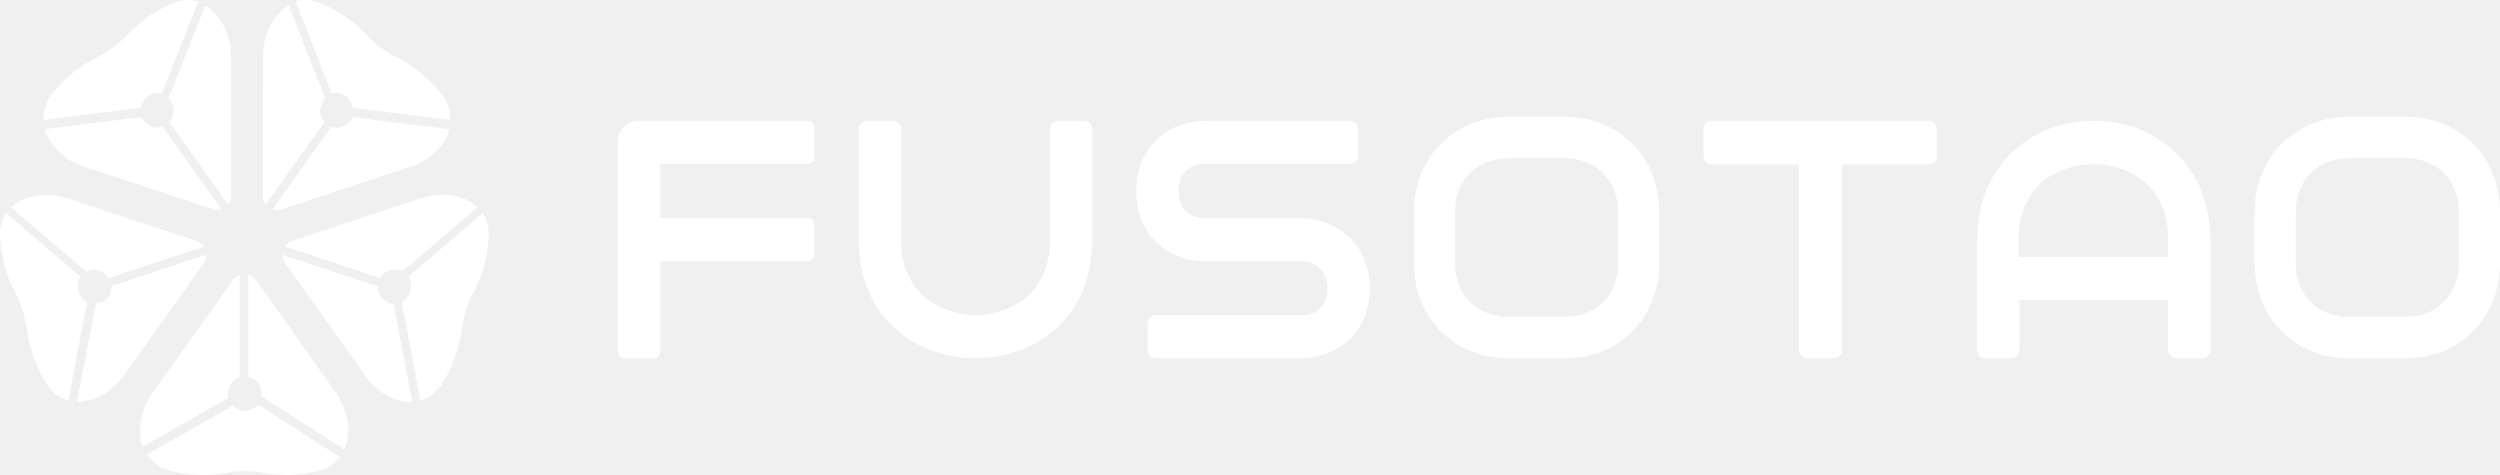
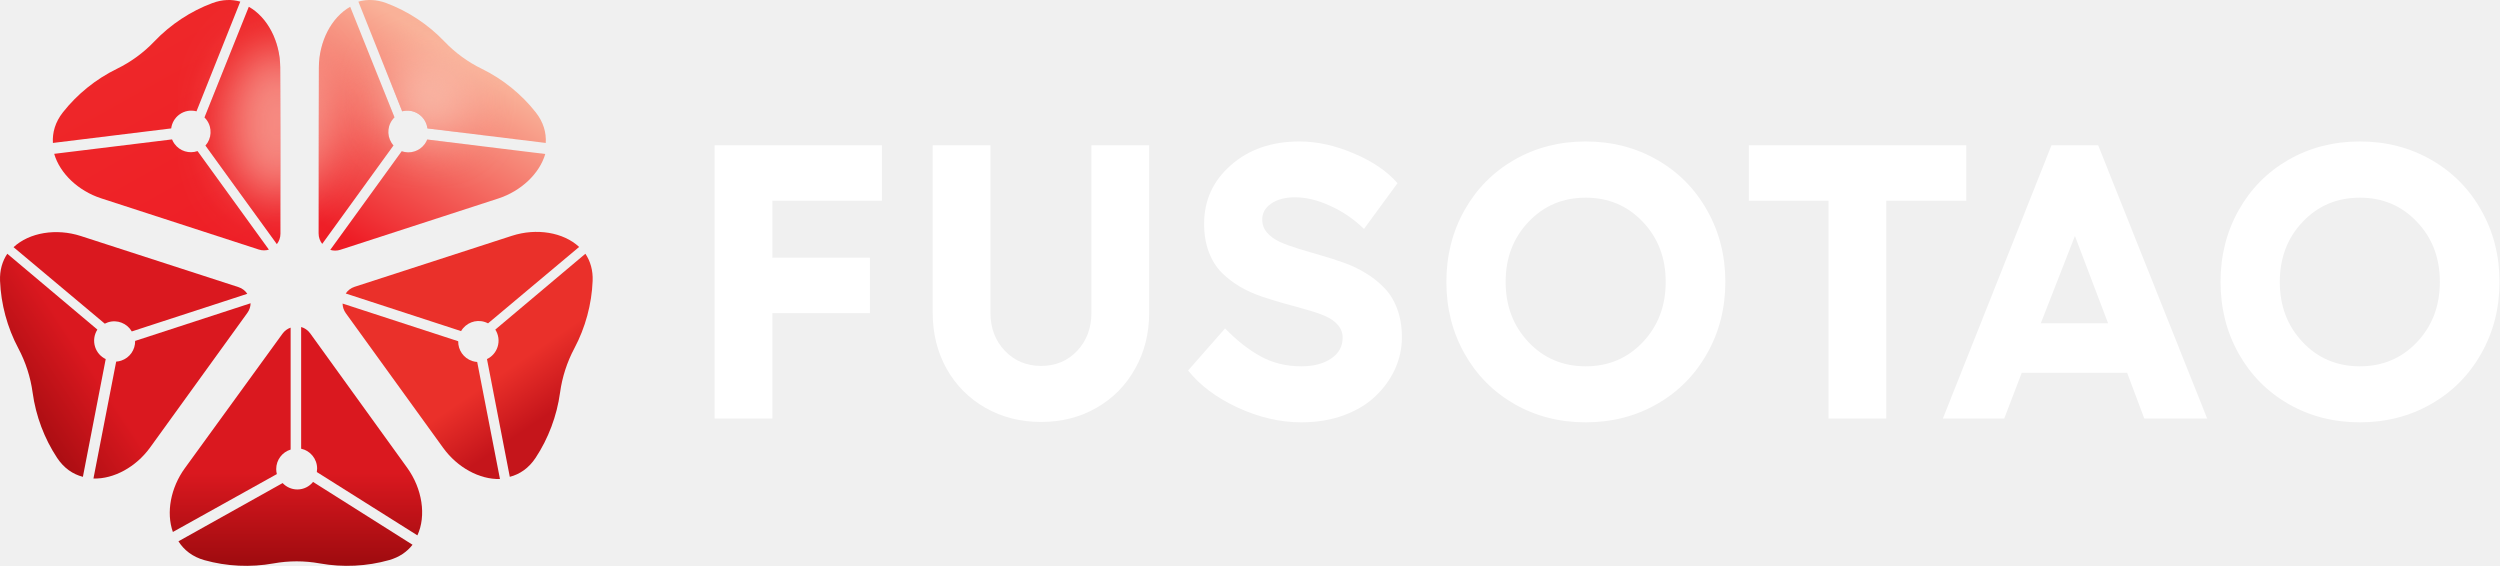
- <svg xmlns="http://www.w3.org/2000/svg" viewBox="0 0 200 38" version="1.1">
-   <g stroke="none" stroke-width="1" fill="none" fill-rule="evenodd">
-     <g id="logo-fusotao" transform="translate(0, -21)" fill="#FFFFFF">
-       <g id="FUSOTAO" transform="translate(0, 21)">
-         <path d="M38.618,17.041 L32.675,22.133 C32.886,22.467 32.953,22.892 32.824,23.3 C32.706,23.673 32.446,23.958 32.125,24.114 L33.631,32.022 C34.286,31.85 34.882,31.441 35.332,30.748 C36.173,29.453 36.737,27.933 36.947,26.365 C37.086,25.329 37.407,24.316 37.889,23.394 C38.62,21.996 39.035,20.421 39.096,18.864 C39.124,18.148 38.944,17.537 38.618,17.041 Z" fill-rule="nonzero" />
-         <path d="M30.417,22.236 C30.727,21.691 31.375,21.422 31.985,21.624 C32.059,21.649 32.129,21.679 32.195,21.715 L38.205,16.583 C37.16,15.595 35.388,15.301 33.77,15.835 L23.391,19.261 C23.139,19.345 22.941,19.507 22.808,19.71 L30.417,22.236 Z" fill-rule="nonzero" />
-         <path d="M29.236,30.078 C30.172,31.396 31.637,32.208 32.982,32.168 L31.48,24.308 C31.371,24.301 31.261,24.28 31.152,24.243 C30.577,24.053 30.215,23.503 30.228,22.916 L22.6,20.385 C22.603,20.608 22.671,20.833 22.812,21.032 L29.236,30.078 Z" fill-rule="nonzero" />
-         <path d="M27.214,36.583 L20.653,32.364 C20.408,32.673 20.035,32.87 19.616,32.87 C19.233,32.87 18.888,32.705 18.645,32.44 L11.772,36.351 C12.134,36.937 12.698,37.392 13.48,37.616 C14.941,38.035 16.526,38.115 18.045,37.836 C19.05,37.651 20.089,37.651 21.094,37.836 C22.617,38.116 24.206,38.035 25.671,37.613 C26.344,37.419 26.855,37.055 27.214,36.583 Z" fill-rule="nonzero" />
-         <path d="M19.866,30.133 C20.469,30.265 20.92,30.813 20.92,31.467 C20.92,31.547 20.913,31.624 20.901,31.7 L27.536,35.952 C28.133,34.632 27.859,32.819 26.862,31.413 L20.464,22.389 C20.309,22.17 20.096,22.027 19.866,21.961 L19.866,30.133 Z" fill-rule="nonzero" />
-         <path d="M12.195,31.441 C11.256,32.757 10.952,34.431 11.405,35.725 L18.263,31.837 C18.236,31.729 18.222,31.616 18.222,31.499 C18.222,30.882 18.622,30.36 19.173,30.191 L19.173,22.002 C18.967,22.075 18.778,22.21 18.637,22.409 L12.195,31.441 Z" fill-rule="nonzero" />
-         <path d="M6.424,22.133 L0.481,17.041 C0.155,17.537 -0.025,18.148 0.003,18.864 C0.064,20.422 0.479,21.996 1.21,23.394 C1.692,24.317 2.013,25.329 2.152,26.366 C2.362,27.933 2.927,29.453 3.767,30.748 C4.217,31.441 4.813,31.85 5.468,32.022 L6.974,24.114 C6.653,23.958 6.393,23.673 6.275,23.3 C6.146,22.892 6.213,22.467 6.424,22.133 Z" fill-rule="nonzero" />
-         <path d="M6.165,32.136 C7.508,32.176 8.971,31.365 9.905,30.048 L16.319,21.011 C16.46,20.812 16.528,20.587 16.532,20.365 L8.915,22.893 C8.927,23.479 8.566,24.029 7.992,24.219 C7.883,24.256 7.773,24.277 7.664,24.284 L6.165,32.136 Z" fill-rule="nonzero" />
-         <path d="M7.123,21.646 C7.734,21.443 8.384,21.713 8.693,22.258 L16.314,19.73 C16.181,19.527 15.982,19.364 15.73,19.281 L5.335,15.851 C3.715,15.316 1.94,15.61 0.894,16.6 L6.913,21.736 C6.979,21.7 7.049,21.67 7.123,21.646 Z" fill-rule="nonzero" />
-         <path d="M26.531,7.476 L23.642,0.109 C24.204,-0.056 24.826,-0.042 25.482,0.206 C26.908,0.747 28.241,1.639 29.313,2.783 C30.019,3.538 30.86,4.164 31.779,4.62 C33.168,5.308 34.404,6.328 35.346,7.547 C35.85,8.2 36.046,8.908 36.003,9.6 L28.199,8.623 C28.154,8.263 27.97,7.921 27.66,7.691 C27.322,7.439 26.906,7.373 26.531,7.476 Z" fill-rule="nonzero" />
-         <path d="M25.874,8.055 C25.497,8.585 25.547,9.299 25.959,9.767 L21.256,16.379 C21.108,16.187 21.018,15.944 21.018,15.674 L21.036,4.532 C21.038,2.796 21.859,1.165 23.102,0.455 L26.023,7.879 C25.969,7.933 25.919,7.991 25.874,8.055 Z" fill-rule="nonzero" />
-         <path d="M35.971,10.341 C35.592,11.659 34.383,12.831 32.866,13.332 L22.454,16.774 C22.225,16.85 21.995,16.846 21.786,16.781 L26.501,10.156 C27.043,10.349 27.668,10.168 28.023,9.669 C28.09,9.574 28.144,9.474 28.185,9.37 L35.971,10.341 Z" fill-rule="nonzero" />
-         <path d="M15.851,0.109 L12.962,7.476 C12.587,7.373 12.172,7.439 11.833,7.691 C11.524,7.921 11.339,8.263 11.294,8.623 L3.49,9.6 C3.447,8.908 3.643,8.2 4.147,7.547 C5.089,6.328 6.325,5.308 7.715,4.62 C8.634,4.164 9.474,3.538 10.181,2.783 C11.252,1.639 12.585,0.747 14.011,0.206 C14.667,-0.042 15.289,-0.056 15.851,0.109 Z" fill-rule="nonzero" />
-         <path d="M6.675,13.319 C5.16,12.818 3.953,11.648 3.575,10.331 L11.35,9.361 C11.39,9.465 11.444,9.565 11.511,9.659 C11.866,10.158 12.489,10.339 13.031,10.146 L17.738,16.764 C17.531,16.829 17.3,16.833 17.072,16.757 L6.675,13.319 Z" fill-rule="nonzero" />
-         <path d="M13.554,9.777 C13.966,9.308 14.016,8.593 13.639,8.063 C13.593,7.999 13.543,7.94 13.489,7.887 L16.414,0.455 C17.659,1.166 18.482,2.798 18.484,4.537 L18.502,15.689 C18.502,15.96 18.412,16.203 18.263,16.395 L13.554,9.777 Z" fill-rule="nonzero" />
-         <path d="M132.743,21.015 C132.743,22.129 132.554,23.153 132.174,24.088 C131.793,25.022 131.266,25.83 130.591,26.51 C129.915,27.19 129.112,27.721 128.185,28.103 C127.264,28.477 126.259,28.664 125.17,28.664 L120.712,28.664 C119.622,28.664 118.614,28.477 117.685,28.103 C116.757,27.721 115.954,27.19 115.279,26.51 C114.604,25.83 114.072,25.022 113.683,24.088 C113.303,23.153 113.113,22.129 113.113,21.015 L113.113,16.985 C113.113,15.881 113.303,14.861 113.683,13.926 C114.072,12.982 114.604,12.175 115.279,11.504 C115.954,10.824 116.757,10.293 117.685,9.91 C118.614,9.528 119.622,9.336 120.712,9.336 L125.17,9.336 C126.259,9.336 127.264,9.528 128.185,9.91 C129.112,10.293 129.915,10.824 130.591,11.504 C131.266,12.175 131.793,12.982 132.174,13.926 C132.554,14.861 132.743,15.881 132.743,16.985 L132.743,21.015 Z M129.451,16.985 C129.451,16.331 129.346,15.74 129.134,15.213 C128.931,14.678 128.64,14.223 128.26,13.849 C127.889,13.467 127.437,13.174 126.905,12.97 C126.381,12.757 125.804,12.651 125.17,12.651 L120.712,12.651 C120.07,12.651 119.484,12.757 118.951,12.97 C118.428,13.174 117.976,13.467 117.597,13.849 C117.217,14.223 116.921,14.678 116.71,15.213 C116.507,15.74 116.406,16.331 116.406,16.985 L116.406,21.015 C116.406,21.67 116.507,22.265 116.71,22.8 C116.921,23.327 117.217,23.782 117.597,24.164 C117.976,24.538 118.428,24.831 118.951,25.044 C119.484,25.248 120.07,25.35 120.712,25.35 L125.144,25.35 C125.786,25.35 126.369,25.248 126.892,25.044 C127.424,24.831 127.88,24.538 128.26,24.164 C128.64,23.782 128.931,23.327 129.134,22.8 C129.346,22.265 129.451,21.67 129.451,21.015 L129.451,16.985 Z" id="形状" fill-rule="nonzero" />
-         <path d="M200,21.015 C200,22.129 199.811,23.153 199.431,24.088 C199.051,25.022 198.523,25.83 197.847,26.51 C197.172,27.19 196.369,27.721 195.441,28.103 C194.521,28.477 193.516,28.664 192.427,28.664 L187.969,28.664 C186.879,28.664 185.871,28.477 184.942,28.103 C184.013,27.721 183.212,27.19 182.536,26.51 C181.86,25.83 181.329,25.022 180.94,24.088 C180.56,23.153 180.37,22.129 180.37,21.015 L180.37,16.985 C180.37,15.881 180.56,14.861 180.94,13.926 C181.329,12.982 181.86,12.175 182.536,11.504 C183.212,10.824 184.013,10.293 184.942,9.91 C185.871,9.528 186.879,9.336 187.969,9.336 L192.427,9.336 C193.516,9.336 194.521,9.528 195.441,9.91 C196.369,10.293 197.172,10.824 197.847,11.504 C198.523,12.175 199.051,12.982 199.431,13.926 C199.811,14.861 200,15.881 200,16.985 L200,21.015 Z M196.708,16.985 C196.708,16.331 196.602,15.74 196.391,15.213 C196.188,14.678 195.897,14.223 195.517,13.849 C195.146,13.467 194.693,13.174 194.162,12.97 C193.638,12.757 193.06,12.651 192.427,12.651 L187.969,12.651 C187.328,12.651 186.741,12.757 186.208,12.97 C185.685,13.174 185.233,13.467 184.853,13.849 C184.473,14.223 184.178,14.678 183.967,15.213 C183.764,15.74 183.663,16.331 183.663,16.985 L183.663,21.015 C183.663,21.67 183.764,22.265 183.967,22.8 C184.178,23.327 184.473,23.782 184.853,24.164 C185.233,24.538 185.685,24.831 186.208,25.044 C186.741,25.248 187.328,25.35 187.969,25.35 L192.401,25.35 C193.043,25.35 193.626,25.248 194.149,25.044 C194.682,24.831 195.137,24.538 195.517,24.164 C195.897,23.782 196.188,23.327 196.391,22.8 C196.602,22.265 196.708,21.67 196.708,21.015 L196.708,16.985 Z" id="形状" fill-rule="nonzero" />
-         <path d="M154.948,12.503 C154.948,12.865 154.658,13.158 154.299,13.158 L147.347,13.158 L147.347,28.008 C147.347,28.37 147.057,28.664 146.698,28.664 L144.546,28.664 C144.188,28.664 143.898,28.37 143.898,28.008 L143.898,13.158 L136.931,13.158 C136.574,13.158 136.283,12.865 136.283,12.503 L136.283,10.319 C136.283,9.957 136.574,9.664 136.931,9.664 L154.299,9.664 C154.658,9.664 154.948,9.957 154.948,10.319 L154.948,12.503 Z" fill-rule="nonzero" />
-         <path d="M158.166,19.164 C158.166,17.777 158.4,16.5 158.869,15.334 C159.337,14.168 159.988,13.166 160.821,12.327 C161.654,11.488 162.639,10.834 163.775,10.366 C164.912,9.898 166.153,9.664 167.498,9.664 C168.843,9.664 170.084,9.898 171.22,10.366 C172.357,10.834 173.342,11.488 174.175,12.327 C175.008,13.166 175.659,14.168 176.128,15.334 C176.596,16.5 176.831,17.777 176.831,19.164 L176.831,28.008 C176.831,28.37 176.542,28.664 176.187,28.664 L174.09,28.664 C173.735,28.664 173.446,28.37 173.446,28.008 L173.446,24 L161.55,24 L161.55,28.008 C161.55,28.37 161.262,28.664 160.907,28.664 L158.809,28.664 C158.454,28.664 158.166,28.37 158.166,28.008 L158.166,19.164 Z M173.056,16.712 C173.316,17.383 173.446,18.198 173.446,19.159 L173.446,20.555 L161.498,20.555 L161.498,19.164 C161.498,18.201 161.628,17.384 161.889,16.712 C162.159,16.032 162.497,15.467 162.904,15.016 C163.312,14.566 163.76,14.213 164.245,13.956 C164.731,13.7 165.191,13.51 165.625,13.387 C166.841,13.047 168.107,13.048 169.321,13.387 C169.754,13.51 170.214,13.7 170.699,13.956 C171.186,14.213 171.633,14.566 172.04,15.016 C172.449,15.467 172.787,16.032 173.056,16.712 Z" id="形状" />
-         <path d="M109.574,23.072 C109.574,23.752 109.487,24.366 109.313,24.914 C109.148,25.453 108.927,25.93 108.649,26.345 C108.371,26.76 108.046,27.113 107.672,27.405 C107.299,27.696 106.912,27.935 106.513,28.12 C106.114,28.306 105.705,28.443 105.289,28.531 C104.881,28.619 104.494,28.664 104.129,28.664 L92.463,28.664 C92.108,28.664 91.82,28.37 91.82,28.008 L91.82,25.874 C91.82,25.512 92.108,25.219 92.463,25.219 L104.129,25.219 C104.781,25.219 105.284,25.024 105.64,24.636 C106.005,24.247 106.187,23.726 106.187,23.072 C106.187,22.754 106.14,22.463 106.044,22.198 C105.949,21.933 105.81,21.703 105.627,21.509 C105.454,21.314 105.237,21.164 104.976,21.058 C104.724,20.952 104.442,20.899 104.129,20.899 L96.341,20.899 C95.794,20.899 95.203,20.802 94.569,20.608 C93.935,20.405 93.345,20.082 92.798,19.641 C92.26,19.199 91.808,18.62 91.443,17.905 C91.087,17.189 90.909,16.315 90.909,15.281 C90.909,14.248 91.087,13.378 91.443,12.671 C91.808,11.956 92.26,11.377 92.798,10.935 C93.345,10.485 93.935,10.163 94.569,9.968 C95.203,9.765 95.794,9.664 96.341,9.664 L108.02,9.664 C108.375,9.664 108.664,9.957 108.664,10.319 L108.664,12.453 C108.664,12.815 108.375,13.108 108.02,13.108 L96.341,13.108 C95.698,13.108 95.194,13.307 94.83,13.705 C94.474,14.102 94.296,14.628 94.296,15.281 C94.296,15.944 94.474,16.469 94.83,16.858 C95.194,17.238 95.698,17.428 96.341,17.428 L104.129,17.428 L104.156,17.428 C104.52,17.437 104.907,17.49 105.315,17.587 C105.723,17.675 106.127,17.817 106.526,18.011 C106.934,18.205 107.32,18.452 107.685,18.753 C108.05,19.044 108.371,19.398 108.649,19.813 C108.936,20.228 109.161,20.705 109.326,21.244 C109.491,21.783 109.574,22.392 109.574,23.072 Z" fill-rule="nonzero" />
-         <path d="M79.104,28.606 C79.475,28.566 79.848,28.506 80.224,28.425 C80.961,28.266 81.677,28.023 82.371,27.696 C83.057,27.361 83.703,26.937 84.311,26.424 C84.918,25.912 85.452,25.307 85.912,24.609 C86.363,23.903 86.719,23.099 86.979,22.198 C87.239,21.288 87.369,20.277 87.369,19.164 L87.369,10.319 C87.369,9.957 87.081,9.664 86.726,9.664 L84.629,9.664 C84.273,9.664 83.985,9.957 83.985,10.319 L83.985,19.164 C83.985,20.135 83.855,20.957 83.595,21.628 C83.326,22.299 82.987,22.86 82.58,23.311 C82.172,23.761 81.725,24.115 81.239,24.371 C80.753,24.627 80.293,24.817 79.859,24.94 C79.417,25.064 79.031,25.144 78.701,25.179 C78.363,25.205 78.141,25.219 78.037,25.219 C77.933,25.219 77.712,25.205 77.373,25.179 C77.044,25.144 76.658,25.064 76.215,24.94 C75.781,24.817 75.321,24.627 74.835,24.371 C74.349,24.115 73.902,23.761 73.495,23.311 C73.087,22.86 72.749,22.299 72.48,21.628 C72.219,20.957 72.089,20.135 72.089,19.164 L72.089,10.319 C72.089,9.957 71.801,9.664 71.445,9.664 L69.349,9.664 C68.993,9.664 68.705,9.957 68.705,10.319 L68.705,19.164 C68.705,20.277 68.835,21.288 69.095,22.198 C69.356,23.099 69.711,23.903 70.163,24.609 C70.623,25.307 71.156,25.912 71.764,26.424 C72.371,26.937 73.018,27.361 73.703,27.696 C74.397,28.023 75.113,28.266 75.851,28.425 C76.226,28.506 76.6,28.566 76.971,28.606 C76.971,28.606 77.62,28.664 78.037,28.664 C78.454,28.664 79.104,28.606 79.104,28.606 Z" fill-rule="nonzero" />
-         <path d="M64.631,20.899 C64.926,20.899 65.165,20.656 65.165,20.356 L65.165,17.971 C65.165,17.671 64.926,17.428 64.631,17.428 L52.812,17.428 L52.812,13.108 L64.631,13.108 C64.926,13.108 65.165,12.865 65.165,12.566 L65.165,10.206 C65.165,9.907 64.926,9.664 64.631,9.664 L51.118,9.664 C50.872,9.664 50.645,9.708 50.435,9.796 C50.224,9.884 50.04,10.008 49.883,10.167 C49.734,10.326 49.616,10.511 49.528,10.724 C49.44,10.936 49.397,11.161 49.397,11.399 L49.397,28.121 C49.397,28.421 49.636,28.664 49.931,28.664 L52.278,28.664 C52.573,28.664 52.812,28.421 52.812,28.121 L52.812,20.899 L64.631,20.899 Z" fill-rule="nonzero" />
-       </g>
+ <svg xmlns="http://www.w3.org/2000/svg" viewBox="0 0 1025 232" fill="none">
+   <path d="M240.01 104.038L203.075 135.128C204.386 137.167 204.806 139.761 204.002 142.251C203.267 144.529 201.652 146.271 199.659 147.22L209.016 195.501C213.09 194.453 216.793 191.954 219.59 187.721C224.812 179.817 228.32 170.536 229.624 160.967C230.487 154.638 232.482 148.458 235.479 142.827C240.022 134.291 242.604 124.678 242.983 115.168C243.157 110.798 242.039 107.069 240.01 104.038Z" fill="url(#paint0_linear)" />
+   <path d="M189.044 135.754C190.965 132.431 194.998 130.784 198.788 132.02C199.246 132.169 199.682 132.355 200.094 132.572L237.446 101.245C230.952 95.211 219.937 93.418 209.882 96.678L145.376 117.595C143.81 118.103 142.576 119.096 141.752 120.337L189.044 135.754Z" fill="url(#paint1_linear)" />
+   <path d="M181.702 183.632C187.519 191.679 196.625 196.638 204.985 196.395L195.651 148.405C194.972 148.361 194.287 148.233 193.611 148.012C190.038 146.848 187.789 143.488 187.865 139.907L140.457 124.458C140.48 125.815 140.901 127.189 141.779 128.403L181.702 183.632Z" fill="url(#paint2_linear)" />
+   <path d="M169.138 223.349L128.356 197.59C126.835 199.475 124.515 200.679 121.915 200.679C119.536 200.679 117.391 199.671 115.878 198.055L73.162 221.935C75.411 225.512 78.916 228.286 83.779 229.656C92.859 232.213 102.71 232.705 112.152 230.997C118.397 229.867 124.852 229.867 131.097 230.997C140.565 232.709 150.443 232.211 159.543 229.635C163.725 228.451 166.902 226.228 169.138 223.349Z" fill="url(#paint3_linear)" />
+   <path d="M123.468 183.972C127.212 184.778 130.019 188.118 130.019 192.116C130.019 192.599 129.978 193.073 129.899 193.534L171.134 219.497C174.847 211.436 173.143 200.37 166.945 191.782L127.186 136.689C126.22 135.351 124.898 134.481 123.468 134.078L123.468 183.972Z" fill="url(#paint4_linear)" />
+   <path d="M75.79 191.956C69.957 199.991 68.068 210.209 70.881 218.108L113.506 194.375C113.338 193.714 113.248 193.021 113.248 192.308C113.248 188.541 115.739 185.357 119.159 184.323L119.159 134.33C117.88 134.771 116.707 135.598 115.827 136.81L75.79 191.956Z" fill="url(#paint5_linear)" />
+   <path d="M39.925 135.129L2.991 104.038C0.962 107.069 -0.156 110.798 0.018 115.168C0.397 124.678 2.978 134.291 7.522 142.827C10.519 148.458 12.513 154.639 13.376 160.967C14.681 170.537 18.188 179.817 23.41 187.721C26.207 191.954 29.911 194.454 33.985 195.502L43.342 147.221C41.349 146.271 39.733 144.529 38.998 142.251C38.195 139.761 38.615 137.167 39.925 135.129Z" fill="url(#paint6_linear)" />
+   <path d="M38.313 196.2C46.661 196.442 55.753 191.488 61.562 183.449L101.425 128.276C102.301 127.063 102.722 125.691 102.745 124.335L55.407 139.768C55.484 143.346 53.238 146.703 49.671 147.866C48.995 148.086 48.312 148.215 47.634 148.258L38.313 196.2Z" fill="url(#paint7_linear)" />
+   <path d="M44.271 132.151C48.066 130.914 52.105 132.562 54.029 135.889L101.391 120.456C100.566 119.214 99.331 118.22 97.762 117.712L33.16 96.774C23.09 93.51 12.058 95.305 5.555 101.345L42.962 132.704C43.375 132.486 43.812 132.3 44.271 132.151Z" fill="url(#paint8_linear)" />
+   <path d="M164.892 45.64L146.937 0.667C150.427 -0.339 154.295 -0.258 158.369 1.26C167.235 4.561 175.518 10.004 182.178 16.992C186.571 21.602 191.792 25.422 197.504 28.203C206.14 32.409 213.823 38.636 219.676 46.079C222.81 50.065 224.027 54.384 223.758 58.608L175.259 52.648C174.978 50.447 173.831 48.361 171.906 46.953C169.803 45.415 167.223 45.016 164.892 45.64Z" fill="url(#paint9_linear)" />
+   <path d="M160.805 49.18C158.463 52.414 158.778 56.772 161.334 59.633L132.107 99.998C131.185 98.829 130.625 97.344 130.628 95.693L130.736 27.672C130.752 17.069 135.856 7.111 143.582 2.779L161.733 48.104C161.399 48.43 161.088 48.789 160.805 49.18Z" fill="url(#paint10_linear)" />
+   <path d="M223.56 63.133C221.207 71.181 213.69 78.334 204.262 81.396L139.551 102.409C138.129 102.871 136.696 102.848 135.402 102.451L164.702 62.005C168.075 63.185 171.956 62.078 174.164 59.03C174.582 58.453 174.916 57.84 175.167 57.206L223.56 63.133Z" fill="url(#paint11_linear)" />
+   <path d="M98.513 0.667L80.558 45.64C78.227 45.016 75.647 45.415 73.544 46.953C71.619 48.361 70.472 50.447 70.192 52.648L21.692 58.608C21.424 54.384 22.64 50.065 25.775 46.079C31.627 38.636 39.31 32.409 47.946 28.203C53.658 25.422 58.88 21.602 63.272 16.992C69.932 10.004 78.215 4.561 87.081 1.26C91.155 -0.258 95.023 -0.339 98.513 0.667Z" fill="url(#paint12_linear)" />
+   <path d="M41.487 81.317C32.072 78.258 24.567 71.112 22.217 63.071L70.538 57.151C70.789 57.784 71.123 58.397 71.54 58.973C73.745 62.018 77.62 63.124 80.988 61.946L110.244 102.35C108.952 102.747 107.521 102.77 106.101 102.308L41.487 81.317Z" fill="url(#paint13_linear)" />
+   <path d="M84.236 59.69C86.796 56.827 87.11 52.465 84.765 49.227C84.482 48.836 84.171 48.477 83.837 48.15L102.014 2.779C109.752 7.116 114.863 17.084 114.88 27.697L114.988 95.787C114.99 97.44 114.429 98.926 113.507 100.096L84.236 59.69Z" fill="url(#paint14_linear)" />
+   <mask id="mask0" style="mask-type:alpha" maskUnits="userSpaceOnUse" x="0" y="0" width="243" height="232">
+     <path d="M164.892 45.64L146.937 0.667C150.427 -0.339 154.295 -0.258 158.37 1.26C167.236 4.561 175.518 10.004 182.178 16.992C186.571 21.602 191.793 25.422 197.504 28.203C206.141 32.409 213.823 38.636 219.676 46.079C222.81 50.065 224.027 54.384 223.758 58.608L175.259 52.648C174.978 50.447 173.831 48.361 171.907 46.953C169.803 45.415 167.223 45.016 164.892 45.64Z" fill="url(#paint15_linear)" />
+     <path d="M240.009 104.038L203.075 135.128C204.385 137.167 204.805 139.761 204.002 142.25C203.267 144.528 201.651 146.271 199.658 147.22L209.015 195.501C213.089 194.453 216.793 191.953 219.59 187.72C224.812 179.816 228.32 170.536 229.624 160.967C230.487 154.638 232.481 148.457 235.478 142.827C240.022 134.29 242.603 124.677 242.982 115.168C243.156 110.798 242.038 107.069 240.009 104.038Z" fill="url(#paint16_linear)" />
+     <path d="M169.139 223.35L128.357 197.591C126.836 199.475 124.515 200.679 121.916 200.679C119.537 200.679 117.392 199.671 115.879 198.056L73.163 221.935C75.412 225.513 78.917 228.286 83.78 229.656C92.86 232.214 102.711 232.705 112.153 230.997C118.398 229.868 124.853 229.868 131.098 230.997C140.565 232.71 150.444 232.211 159.544 229.636C163.726 228.452 166.903 226.229 169.139 223.35Z" fill="url(#paint17_linear)" />
+     <path d="M98.513 0.667L80.558 45.64C78.227 45.016 75.647 45.415 73.543 46.953C71.619 48.361 70.472 50.447 70.191 52.648L21.692 58.608C21.423 54.384 22.64 50.065 25.774 46.079C31.627 38.636 39.309 32.409 47.946 28.203C53.657 25.422 58.879 21.602 63.272 16.992C69.932 10.004 78.214 4.561 87.08 1.26C91.155 -0.258 95.023 -0.339 98.513 0.667Z" fill="url(#paint18_linear)" />
+     <path d="M39.925 135.128L2.991 104.038C0.962 107.069 -0.156 110.798 0.018 115.168C0.397 124.677 2.978 134.29 7.522 142.827C10.519 148.457 12.513 154.638 13.376 160.967C14.681 170.536 18.188 179.816 23.41 187.72C26.207 191.953 29.911 194.453 33.985 195.501L43.342 147.22C41.349 146.271 39.733 144.528 38.998 142.25C38.195 139.761 38.615 137.167 39.925 135.128Z" fill="url(#paint19_linear)" />
+     <path d="M160.806 49.18C158.464 52.414 158.778 56.772 161.334 59.633L132.107 99.998C131.186 98.829 130.626 97.344 130.628 95.693L130.736 27.672C130.752 17.069 135.856 7.111 143.582 2.779L161.733 48.104C161.399 48.43 161.089 48.789 160.806 49.18Z" fill="url(#paint20_linear)" />
+     <path d="M189.043 135.754C190.965 132.43 194.998 130.784 198.787 132.02C199.245 132.169 199.681 132.354 200.094 132.572L237.445 101.245C230.952 95.211 219.936 93.418 209.882 96.678L145.375 117.595C143.809 118.103 142.575 119.096 141.752 120.336L189.043 135.754Z" fill="url(#paint21_linear)" />
+     <path d="M123.469 183.972C127.213 184.779 130.019 188.119 130.019 192.117C130.019 192.6 129.978 193.074 129.9 193.534L171.135 219.498C174.848 211.437 173.144 200.371 166.946 191.783L127.187 136.689C126.221 135.352 124.899 134.481 123.469 134.079L123.469 183.972Z" fill="url(#paint22_linear)" />
+     <path d="M41.486 81.317C32.072 78.258 24.566 71.112 22.217 63.071L70.538 57.151C70.789 57.784 71.122 58.397 71.54 58.973C73.744 62.018 77.62 63.124 80.987 61.946L110.244 102.35C108.952 102.747 107.521 102.77 106.101 102.308L41.486 81.317Z" fill="url(#paint23_linear)" />
+     <path d="M38.313 196.199C46.661 196.442 55.753 191.488 61.562 183.449L101.425 128.275C102.301 127.063 102.722 125.69 102.745 124.334L55.407 139.768C55.484 143.346 53.238 146.702 49.671 147.865C48.995 148.085 48.312 148.214 47.634 148.258L38.313 196.199Z" fill="url(#paint24_linear)" />
+     <path d="M84.235 59.69C86.795 56.827 87.11 52.465 84.764 49.227C84.481 48.836 84.17 48.477 83.836 48.15L102.014 2.779C109.751 7.116 114.863 17.084 114.879 27.697L114.987 95.787C114.99 97.44 114.429 98.926 113.506 100.096L84.235 59.69Z" fill="url(#paint25_linear)" />
+     <path d="M223.56 63.133C221.207 71.181 213.691 78.334 204.262 81.396L139.551 102.409C138.129 102.871 136.696 102.848 135.402 102.451L164.702 62.005C168.075 63.185 171.956 62.078 174.164 59.03C174.582 58.453 174.916 57.84 175.167 57.206L223.56 63.133Z" fill="url(#paint26_linear)" />
+     <path d="M181.701 183.631C187.518 191.679 196.624 196.638 204.984 196.395L195.65 148.405C194.971 148.361 194.287 148.232 193.61 148.012C190.038 146.848 187.788 143.488 187.865 139.906L140.456 124.458C140.479 125.814 140.901 127.189 141.778 128.402L181.701 183.631Z" fill="url(#paint27_linear)" />
+     <path d="M75.791 191.957C69.957 199.992 68.069 210.21 70.882 218.109L113.507 194.376C113.339 193.715 113.249 193.022 113.249 192.309C113.249 188.541 115.74 185.358 119.16 184.324L119.16 134.331C117.881 134.772 116.708 135.598 115.828 136.81L75.791 191.957Z" fill="url(#paint28_linear)" />
+     <path d="M44.271 132.15C48.066 130.914 52.105 132.562 54.029 135.889L101.391 120.455C100.566 119.214 99.331 118.219 97.762 117.711L33.16 96.773C23.09 93.509 12.058 95.304 5.555 101.344L42.962 132.703C43.375 132.485 43.812 132.3 44.271 132.15Z" fill="url(#paint29_linear)" />
+   </mask>
+   <g mask="url(#mask0)">
+     <g filter="url(#filter0_f)">
+       <circle cx="176" cy="41" r="16" fill="#FAC7B5" fill-opacity="0.8" />
+     </g>
+     <g filter="url(#filter1_f)">
+       <ellipse cx="113.5" cy="50.5" rx="20.5" ry="31.5" fill="#FAC7B5" fill-opacity="0.65" />
    </g>
  </g>
+   <path d="M293 59.562H361.594V82.297H316.672V105.656H356.672V128.391H316.672V171.594H293V59.562Z" fill="white" />
+   <path d="M426.86 173C418.422 173 410.818 171.073 404.047 167.219C397.277 163.365 391.964 158.026 388.11 151.203C384.308 144.38 382.407 136.724 382.407 128.234V59.562H406.079V128.234C406.079 134.484 408.058 139.693 412.016 143.859C415.974 147.974 420.922 150.031 426.86 150.031C432.797 150.031 437.719 147.974 441.625 143.859C445.532 139.693 447.485 134.484 447.485 128.234V59.562H471.157V128.234C471.157 136.724 469.23 144.38 465.375 151.203C461.573 158.026 456.287 163.365 449.516 167.219C442.797 171.073 435.245 173 426.86 173Z" fill="white" />
+   <path d="M532.829 58C540.016 58 547.438 59.641 555.094 62.922C562.75 66.151 568.714 70.213 572.985 75.109L559.235 93.859C555.12 89.849 550.511 86.698 545.407 84.406C540.355 82.062 535.537 80.891 530.954 80.891C526.943 80.891 523.688 81.75 521.188 83.469C518.74 85.135 517.516 87.323 517.516 90.031C517.516 92.062 518.167 93.833 519.469 95.344C520.771 96.854 522.516 98.13 524.704 99.172C526.943 100.161 529.495 101.099 532.36 101.984C535.224 102.818 538.219 103.703 541.344 104.641C544.521 105.526 547.698 106.542 550.875 107.688C554.053 108.781 557.073 110.214 559.938 111.984C562.803 113.703 565.329 115.708 567.516 118C569.756 120.24 571.527 123.104 572.829 126.594C574.131 130.031 574.782 133.938 574.782 138.312C574.782 142.792 573.844 147.115 571.969 151.281C570.094 155.396 567.438 159.094 564 162.375C560.615 165.656 556.266 168.286 550.954 170.266C545.693 172.193 539.886 173.156 533.532 173.156C524.938 173.156 516.266 171.151 507.516 167.141C498.766 163.078 491.969 158 487.125 151.906L502.282 134.641C507.073 139.589 511.943 143.417 516.891 146.125C521.839 148.833 527.386 150.188 533.532 150.188C538.584 150.188 542.672 149.12 545.797 146.984C548.922 144.849 550.485 142.01 550.485 138.469C550.485 136.49 549.834 134.745 548.532 133.234C547.23 131.724 545.485 130.5 543.297 129.562C541.11 128.625 538.584 127.766 535.719 126.984C532.907 126.151 529.912 125.318 526.735 124.484C523.61 123.599 520.485 122.635 517.36 121.594C514.235 120.552 511.24 119.198 508.375 117.531C505.563 115.865 503.063 113.938 500.875 111.75C498.688 109.562 496.943 106.776 495.641 103.391C494.339 99.953 493.688 96.073 493.688 91.75C493.688 82.115 497.36 74.094 504.704 67.688C512.047 61.229 521.422 58 532.829 58Z" fill="white" />
+   <path d="M620.907 65.5C629.657 60.5 639.396 58 650.125 58C660.855 58 670.594 60.5 679.344 65.5C688.094 70.5 694.943 77.401 699.891 86.203C704.891 95.005 707.391 104.797 707.391 115.578C707.391 126.359 704.891 136.151 699.891 144.953C694.943 153.755 688.094 160.656 679.344 165.656C670.594 170.656 660.855 173.156 650.125 173.156C639.396 173.156 629.657 170.656 620.907 165.656C612.209 160.656 605.386 153.755 600.438 144.953C595.49 136.151 593.016 126.359 593.016 115.578C593.016 104.797 595.49 95.005 600.438 86.203C605.386 77.401 612.209 70.5 620.907 65.5ZM673.563 90.969C667.313 84.354 659.5 81.047 650.125 81.047C640.75 81.047 632.938 84.354 626.688 90.969C620.438 97.531 617.313 105.734 617.313 115.578C617.313 125.422 620.438 133.651 626.688 140.266C632.938 146.88 640.75 150.188 650.125 150.188C659.5 150.188 667.313 146.88 673.563 140.266C679.813 133.651 682.938 125.422 682.938 115.578C682.938 105.734 679.813 97.531 673.563 90.969Z" fill="white" />
+   <path d="M806.172 59.562V82.297H773.36V171.594H749.688V82.297H717.032V59.562H806.172Z" fill="white" />
+   <path d="M879.157 171.594L872.125 152.844H828.922L821.735 171.594H796.579L841.11 59.562H860.25L904.938 171.594H879.157ZM836.735 132.531H864.313L850.719 96.75L836.735 132.531Z" fill="white" />
+   <path d="M938.313 65.5C947.063 60.5 956.803 58 967.532 58C978.261 58 988 60.5 996.75 65.5C1005.5 70.5 1012.35 77.401 1017.3 86.203C1022.3 95.005 1024.8 104.797 1024.8 115.578C1024.8 126.359 1022.3 136.151 1017.3 144.953C1012.35 153.755 1005.5 160.656 996.75 165.656C988 170.656 978.261 173.156 967.532 173.156C956.803 173.156 947.063 170.656 938.313 165.656C929.615 160.656 922.792 153.755 917.844 144.953C912.896 136.151 910.422 126.359 910.422 115.578C910.422 104.797 912.896 95.005 917.844 86.203C922.792 77.401 929.615 70.5 938.313 65.5ZM990.969 90.969C984.719 84.354 976.907 81.047 967.532 81.047C958.157 81.047 950.344 84.354 944.094 90.969C937.844 97.531 934.719 105.734 934.719 115.578C934.719 125.422 937.844 133.651 944.094 140.266C950.344 146.88 958.157 150.188 967.532 150.188C976.907 150.188 984.719 146.88 990.969 140.266C997.219 133.651 1000.34 125.422 1000.34 115.578C1000.34 105.734 997.219 97.531 990.969 90.969Z" fill="white" />
+   <defs>
+     <filter id="filter0_f" x="140" y="5" width="72" height="72" filterUnits="userSpaceOnUse" color-interpolation-filters="sRGB">
+       <feFlood flood-opacity="0" result="BackgroundImageFix" />
+       <feBlend mode="normal" in="SourceGraphic" in2="BackgroundImageFix" result="shape" />
+       <feGaussianBlur stdDeviation="10" result="effect1_foregroundBlur" />
+     </filter>
+     <filter id="filter1_f" x="73" y="-1" width="81" height="103" filterUnits="userSpaceOnUse" color-interpolation-filters="sRGB">
+       <feFlood flood-opacity="0" result="BackgroundImageFix" />
+       <feBlend mode="normal" in="SourceGraphic" in2="BackgroundImageFix" result="shape" />
+       <feGaussianBlur stdDeviation="10" result="effect1_foregroundBlur" />
+     </filter>
+     <linearGradient id="paint0_linear" x1="192" y1="136.5" x2="218" y2="174.5" gradientUnits="userSpaceOnUse">
+       <stop offset="0.464" stop-color="#EA302A" />
+       <stop offset="1" stop-color="#C5151B" />
+     </linearGradient>
+     <linearGradient id="paint1_linear" x1="192" y1="136.5" x2="218" y2="174.5" gradientUnits="userSpaceOnUse">
+       <stop offset="0.464" stop-color="#EA302A" />
+       <stop offset="1" stop-color="#C5151B" />
+     </linearGradient>
+     <linearGradient id="paint2_linear" x1="192" y1="136.5" x2="218" y2="174.5" gradientUnits="userSpaceOnUse">
+       <stop offset="0.464" stop-color="#EA302A" />
+       <stop offset="1" stop-color="#C5151B" />
+     </linearGradient>
+     <linearGradient id="paint3_linear" x1="121" y1="232" x2="121" y2="194" gradientUnits="userSpaceOnUse">
+       <stop stop-color="#9E0B0F" />
+       <stop offset="1" stop-color="#DA181F" />
+     </linearGradient>
+     <linearGradient id="paint4_linear" x1="121" y1="232" x2="121" y2="194" gradientUnits="userSpaceOnUse">
+       <stop stop-color="#9E0B0F" />
+       <stop offset="1" stop-color="#DA181F" />
+     </linearGradient>
+     <linearGradient id="paint5_linear" x1="121" y1="232" x2="121" y2="194" gradientUnits="userSpaceOnUse">
+       <stop stop-color="#9E0B0F" />
+       <stop offset="1" stop-color="#DA181F" />
+     </linearGradient>
+     <linearGradient id="paint6_linear" x1="-2.78285e-06" y1="174" x2="42.5" y2="146" gradientUnits="userSpaceOnUse">
+       <stop stop-color="#9A0A0E" />
+       <stop offset="0.869" stop-color="#DA181F" />
+     </linearGradient>
+     <linearGradient id="paint7_linear" x1="-2.78285e-06" y1="174" x2="42.5" y2="146" gradientUnits="userSpaceOnUse">
+       <stop stop-color="#9A0A0E" />
+       <stop offset="0.869" stop-color="#DA181F" />
+     </linearGradient>
+     <linearGradient id="paint8_linear" x1="-2.78285e-06" y1="174" x2="42.5" y2="146" gradientUnits="userSpaceOnUse">
+       <stop stop-color="#9A0A0E" />
+       <stop offset="0.869" stop-color="#DA181F" />
+     </linearGradient>
+     <linearGradient id="paint9_linear" x1="177" y1="16" x2="131" y2="91" gradientUnits="userSpaceOnUse">
+       <stop stop-color="#F9B198" />
+       <stop offset="1" stop-color="#EE1C25" />
+     </linearGradient>
+     <linearGradient id="paint10_linear" x1="177" y1="16" x2="131" y2="91" gradientUnits="userSpaceOnUse">
+       <stop stop-color="#F9B198" />
+       <stop offset="1" stop-color="#EE1C25" />
+     </linearGradient>
+     <linearGradient id="paint11_linear" x1="177" y1="16" x2="131" y2="91" gradientUnits="userSpaceOnUse">
+       <stop stop-color="#F9B198" />
+       <stop offset="1" stop-color="#EE1C25" />
+     </linearGradient>
+     <linearGradient id="paint12_linear" x1="54.5" y1="22" x2="109" y2="119" gradientUnits="userSpaceOnUse">
+       <stop stop-color="#EE2729" />
+       <stop offset="1" stop-color="#EE1C25" />
+     </linearGradient>
+     <linearGradient id="paint13_linear" x1="54.5" y1="22" x2="109" y2="119" gradientUnits="userSpaceOnUse">
+       <stop stop-color="#EE2729" />
+       <stop offset="1" stop-color="#EE1C25" />
+     </linearGradient>
+     <linearGradient id="paint14_linear" x1="54.5" y1="22" x2="109" y2="119" gradientUnits="userSpaceOnUse">
+       <stop stop-color="#EE2729" />
+       <stop offset="1" stop-color="#EE1C25" />
+     </linearGradient>
+     <linearGradient id="paint15_linear" x1="121.5" y1="-1.20419e-06" x2="121.5" y2="232" gradientUnits="userSpaceOnUse">
+       <stop stop-color="#EF4934" />
+       <stop offset="1" stop-color="#D2171D" />
+     </linearGradient>
+     <linearGradient id="paint16_linear" x1="121.5" y1="-1.20419e-06" x2="121.5" y2="232" gradientUnits="userSpaceOnUse">
+       <stop stop-color="#EF4934" />
+       <stop offset="1" stop-color="#D2171D" />
+     </linearGradient>
+     <linearGradient id="paint17_linear" x1="121.5" y1="-1.20419e-06" x2="121.5" y2="232" gradientUnits="userSpaceOnUse">
+       <stop stop-color="#EF4934" />
+       <stop offset="1" stop-color="#D2171D" />
+     </linearGradient>
+     <linearGradient id="paint18_linear" x1="121.5" y1="-1.20419e-06" x2="121.5" y2="232" gradientUnits="userSpaceOnUse">
+       <stop stop-color="#EF4934" />
+       <stop offset="1" stop-color="#D2171D" />
+     </linearGradient>
+     <linearGradient id="paint19_linear" x1="121.5" y1="-1.20419e-06" x2="121.5" y2="232" gradientUnits="userSpaceOnUse">
+       <stop stop-color="#EF4934" />
+       <stop offset="1" stop-color="#D2171D" />
+     </linearGradient>
+     <linearGradient id="paint20_linear" x1="121.5" y1="-1.20419e-06" x2="121.5" y2="232" gradientUnits="userSpaceOnUse">
+       <stop stop-color="#EF4934" />
+       <stop offset="1" stop-color="#D2171D" />
+     </linearGradient>
+     <linearGradient id="paint21_linear" x1="121.5" y1="-1.20419e-06" x2="121.5" y2="232" gradientUnits="userSpaceOnUse">
+       <stop stop-color="#EF4934" />
+       <stop offset="1" stop-color="#D2171D" />
+     </linearGradient>
+     <linearGradient id="paint22_linear" x1="121.5" y1="-1.20419e-06" x2="121.5" y2="232" gradientUnits="userSpaceOnUse">
+       <stop stop-color="#EF4934" />
+       <stop offset="1" stop-color="#D2171D" />
+     </linearGradient>
+     <linearGradient id="paint23_linear" x1="121.5" y1="-1.20419e-06" x2="121.5" y2="232" gradientUnits="userSpaceOnUse">
+       <stop stop-color="#EF4934" />
+       <stop offset="1" stop-color="#D2171D" />
+     </linearGradient>
+     <linearGradient id="paint24_linear" x1="121.5" y1="-1.20419e-06" x2="121.5" y2="232" gradientUnits="userSpaceOnUse">
+       <stop stop-color="#EF4934" />
+       <stop offset="1" stop-color="#D2171D" />
+     </linearGradient>
+     <linearGradient id="paint25_linear" x1="121.5" y1="-1.20419e-06" x2="121.5" y2="232" gradientUnits="userSpaceOnUse">
+       <stop stop-color="#EF4934" />
+       <stop offset="1" stop-color="#D2171D" />
+     </linearGradient>
+     <linearGradient id="paint26_linear" x1="121.5" y1="-1.20419e-06" x2="121.5" y2="232" gradientUnits="userSpaceOnUse">
+       <stop stop-color="#EF4934" />
+       <stop offset="1" stop-color="#D2171D" />
+     </linearGradient>
+     <linearGradient id="paint27_linear" x1="121.5" y1="-1.20419e-06" x2="121.5" y2="232" gradientUnits="userSpaceOnUse">
+       <stop stop-color="#EF4934" />
+       <stop offset="1" stop-color="#D2171D" />
+     </linearGradient>
+     <linearGradient id="paint28_linear" x1="121.5" y1="-1.20419e-06" x2="121.5" y2="232" gradientUnits="userSpaceOnUse">
+       <stop stop-color="#EF4934" />
+       <stop offset="1" stop-color="#D2171D" />
+     </linearGradient>
+     <linearGradient id="paint29_linear" x1="121.5" y1="-1.20419e-06" x2="121.5" y2="232" gradientUnits="userSpaceOnUse">
+       <stop stop-color="#EF4934" />
+       <stop offset="1" stop-color="#D2171D" />
+     </linearGradient>
+   </defs>
</svg>
